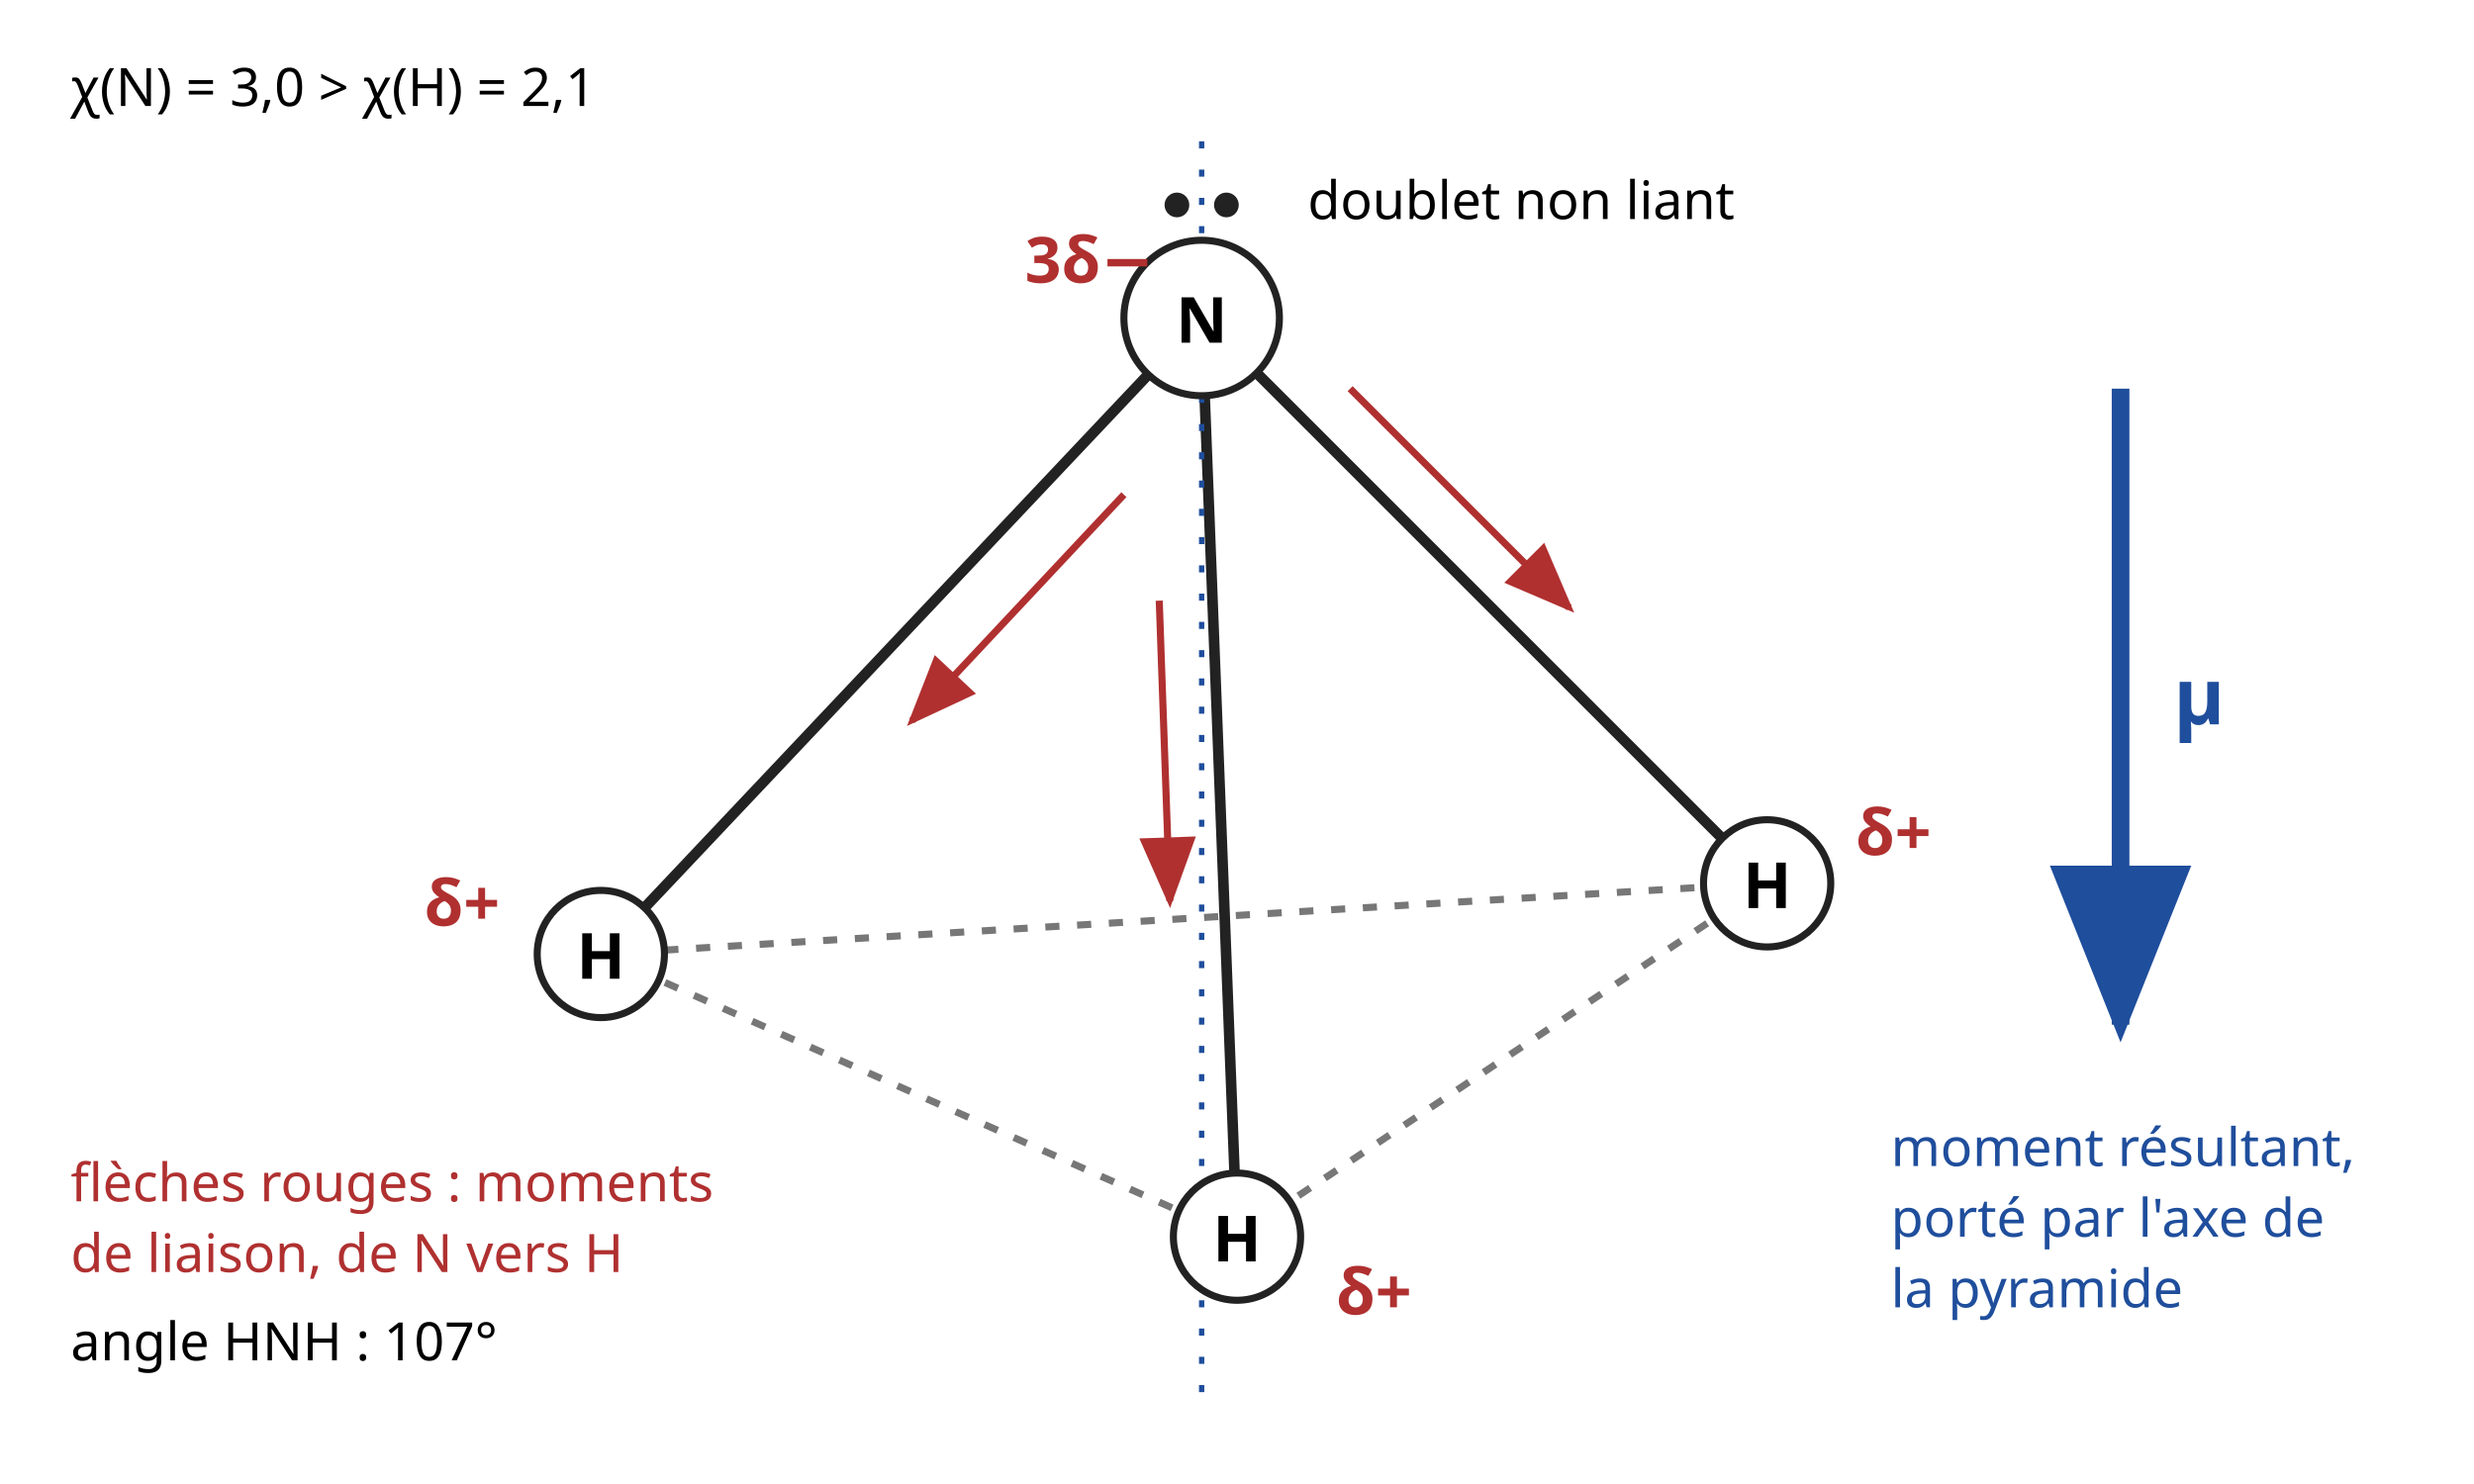
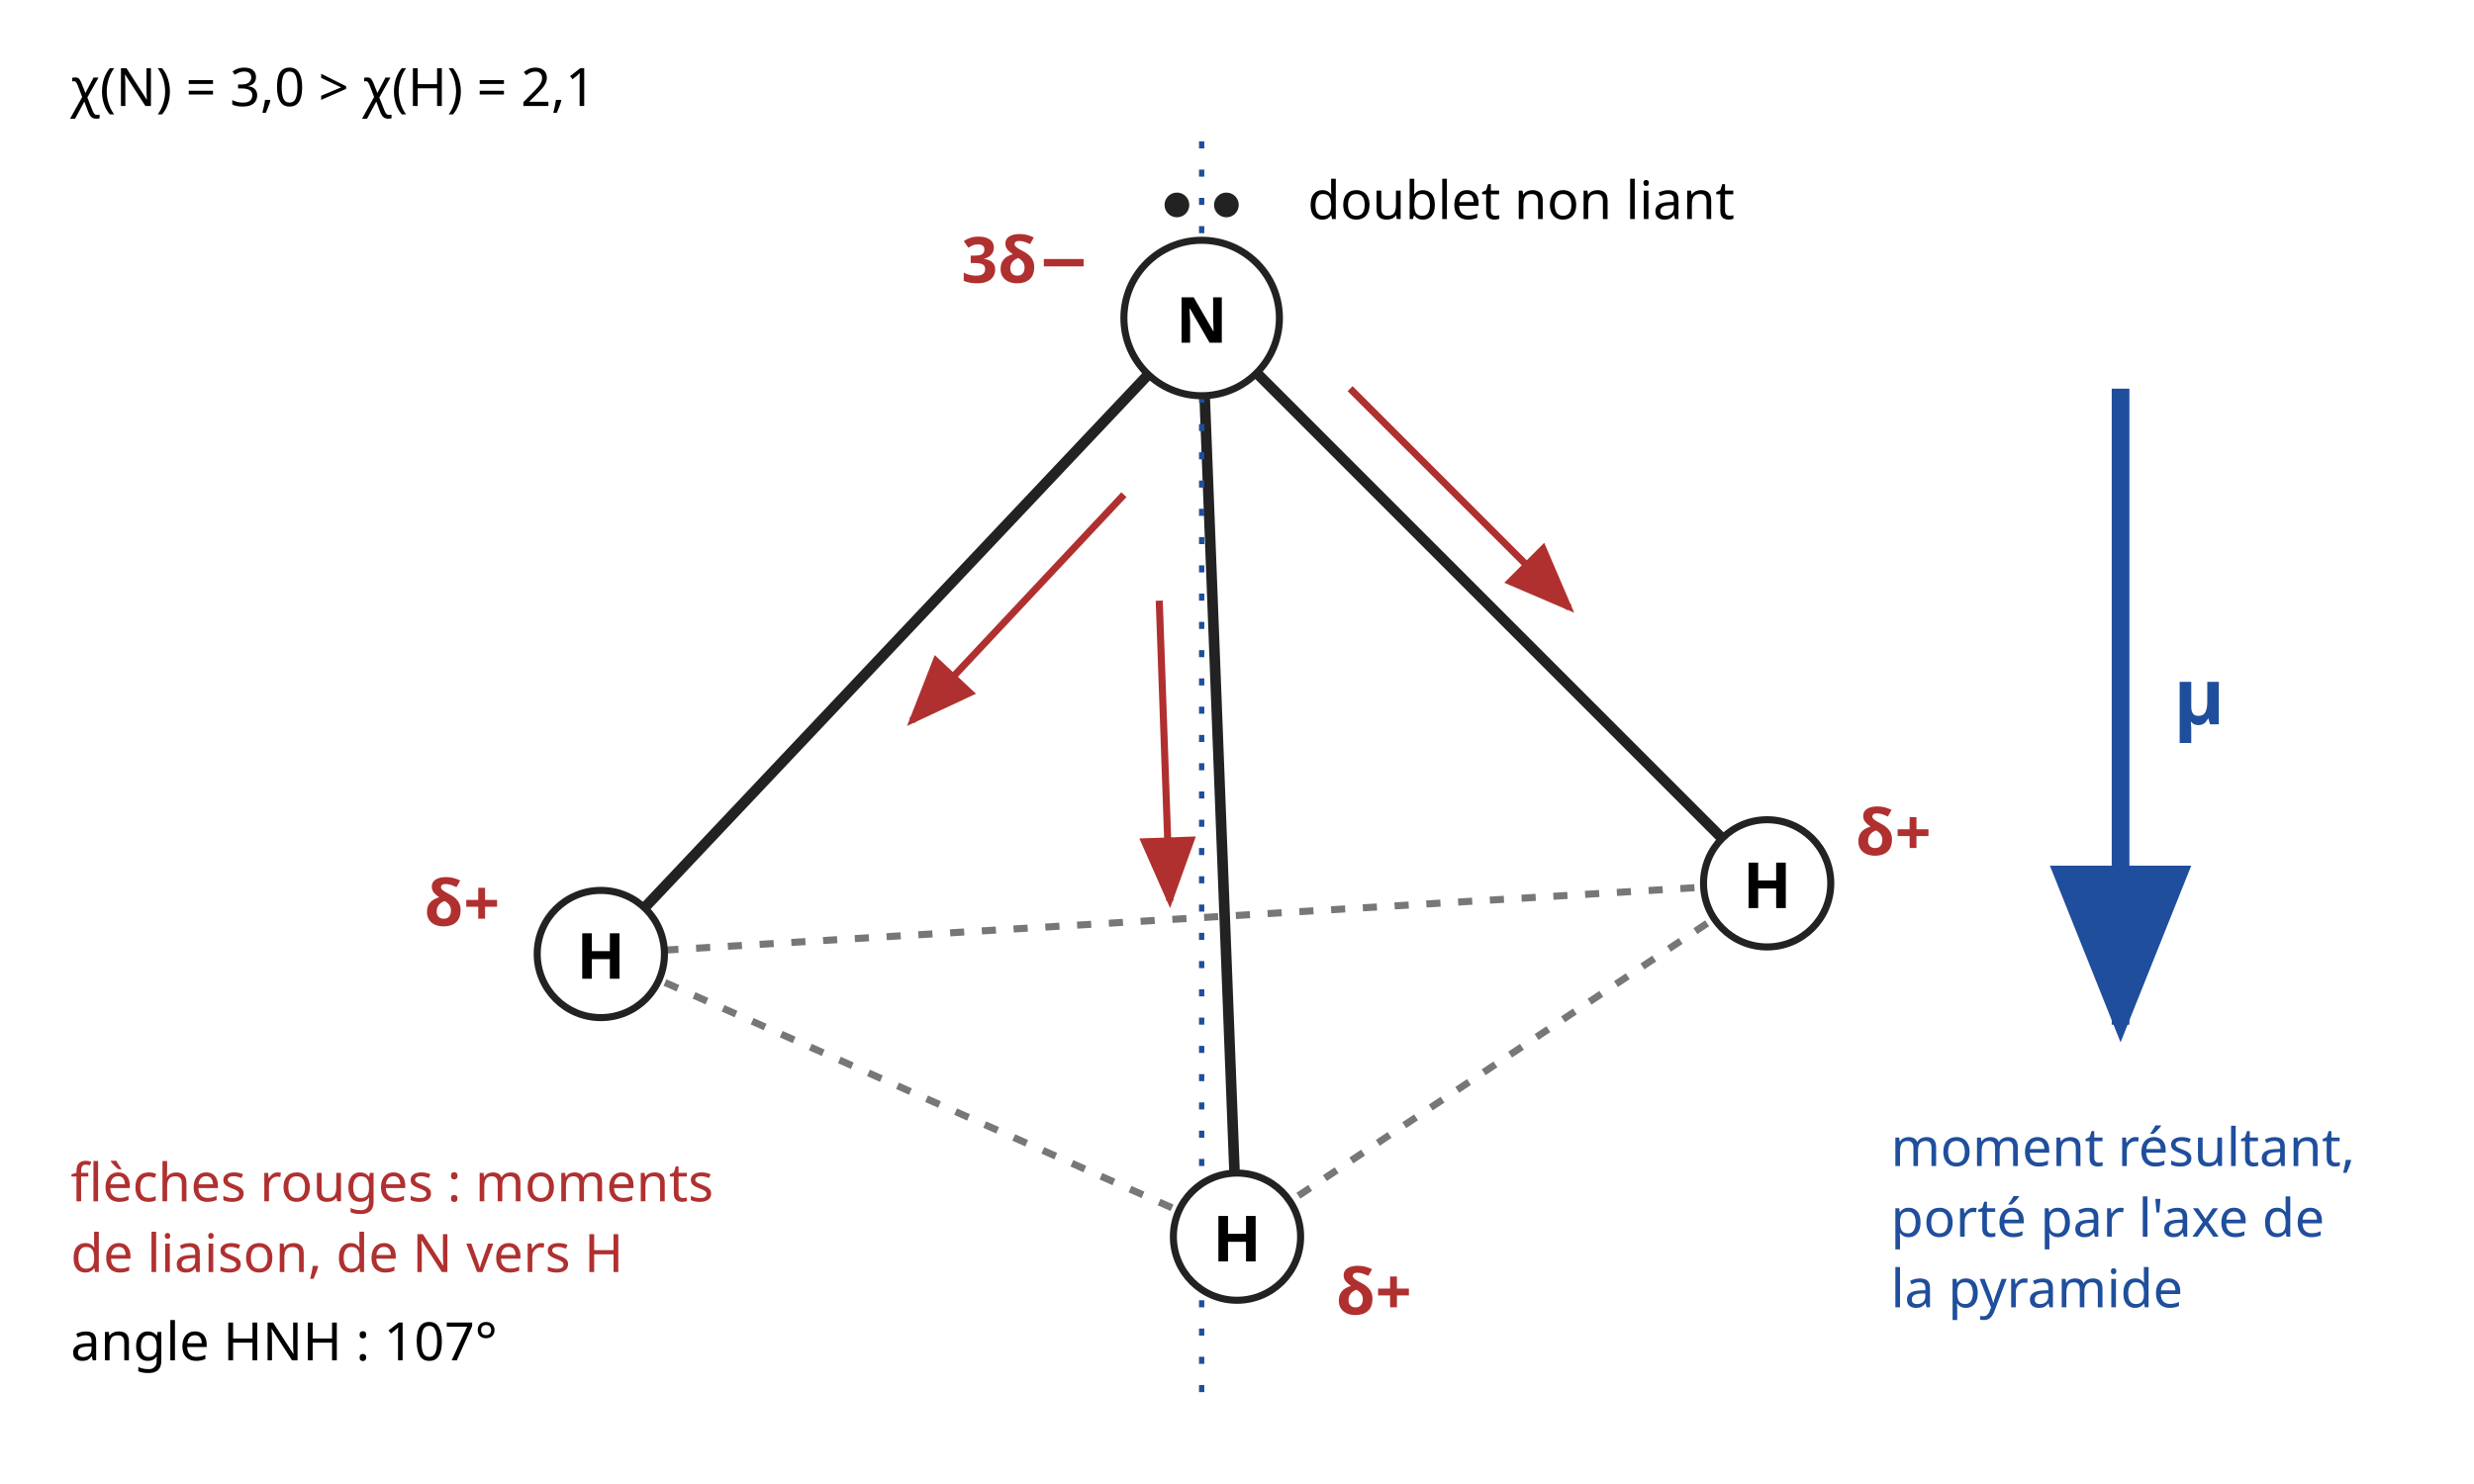
<svg xmlns="http://www.w3.org/2000/svg" viewBox="0 0 700 420" font-family="sans-serif" font-size="18">
  <defs>
    <marker id="fl" markerWidth="10" markerHeight="8" refX="9" refY="4" orient="auto">
      <path d="M0,0 L10,4 L0,8 z" fill="#b03030" />
    </marker>
    <marker id="fb" markerWidth="10" markerHeight="8" refX="9" refY="4" orient="auto">
      <path d="M0,0 L10,4 L0,8 z" fill="#1f4e9c" />
    </marker>
  </defs>
  <rect width="700" height="420" fill="#ffffff" />
  <polygon points="170,270 500,250 350,350" fill="none" stroke="#777777" stroke-width="2" stroke-dasharray="4 5" />
  <line x1="340" y1="90" x2="170" y2="270" stroke="#222222" stroke-width="3" />
  <line x1="340" y1="90" x2="500" y2="250" stroke="#222222" stroke-width="3" />
  <line x1="340" y1="90" x2="350" y2="350" stroke="#222222" stroke-width="3" />
  <line x1="318" y1="140" x2="258" y2="204" stroke="#b03030" stroke-width="2" marker-end="url(#fl)" />
  <line x1="382" y1="110" x2="444" y2="172" stroke="#b03030" stroke-width="2" marker-end="url(#fl)" />
  <line x1="328" y1="170" x2="331" y2="255" stroke="#b03030" stroke-width="2" marker-end="url(#fl)" />
  <line x1="600" y1="110" x2="600" y2="290" stroke="#1f4e9c" stroke-width="5" marker-end="url(#fb)" />
  <text x="615" y="205" fill="#1f4e9c" font-size="22" font-weight="bold">μ</text>
  <text x="535" y="330" fill="#1f4e9c" font-size="15">moment résultant,</text>
  <text x="535" y="350" fill="#1f4e9c" font-size="15">porté par l'axe de</text>
  <text x="535" y="370" fill="#1f4e9c" font-size="15">la pyramide</text>
  <line x1="340" y1="40" x2="340" y2="395" stroke="#1f4e9c" stroke-width="1.5" stroke-dasharray="2 6" />
  <circle cx="340" cy="90" r="22" fill="#ffffff" stroke="#222222" stroke-width="2" />
  <text x="340" y="97" text-anchor="middle" font-weight="bold">N</text>
  <circle cx="333" cy="58" r="3.5" fill="#222222" />
  <circle cx="347" cy="58" r="3.5" fill="#222222" />
  <text x="370" y="62" font-size="15">doublet non liant</text>
-   <text x="290" y="80" fill="#b03030" font-weight="bold">3δ−</text>
+   <text x="272" y="80" fill="#b03030" font-weight="bold">3δ−</text>
  <circle cx="170" cy="270" r="18" fill="#ffffff" stroke="#222222" stroke-width="2" />
  <text x="170" y="277" text-anchor="middle" font-weight="bold">H</text>
  <text x="120" y="262" fill="#b03030" font-weight="bold">δ+</text>
  <circle cx="500" cy="250" r="18" fill="#ffffff" stroke="#222222" stroke-width="2" />
  <text x="500" y="257" text-anchor="middle" font-weight="bold">H</text>
  <text x="525" y="242" fill="#b03030" font-weight="bold">δ+</text>
  <circle cx="350" cy="350" r="18" fill="#ffffff" stroke="#222222" stroke-width="2" />
  <text x="350" y="357" text-anchor="middle" font-weight="bold">H</text>
  <text x="378" y="372" fill="#b03030" font-weight="bold">δ+</text>
  <text x="20" y="30" font-size="15">χ(N) = 3,0 &gt; χ(H) = 2,1</text>
  <text x="20" y="340" font-size="15" fill="#b03030">flèches rouges : moments</text>
  <text x="20" y="360" font-size="15" fill="#b03030">de liaison, de N vers H</text>
  <text x="20" y="385" font-size="15">angle HNH : 107°</text>
</svg>
